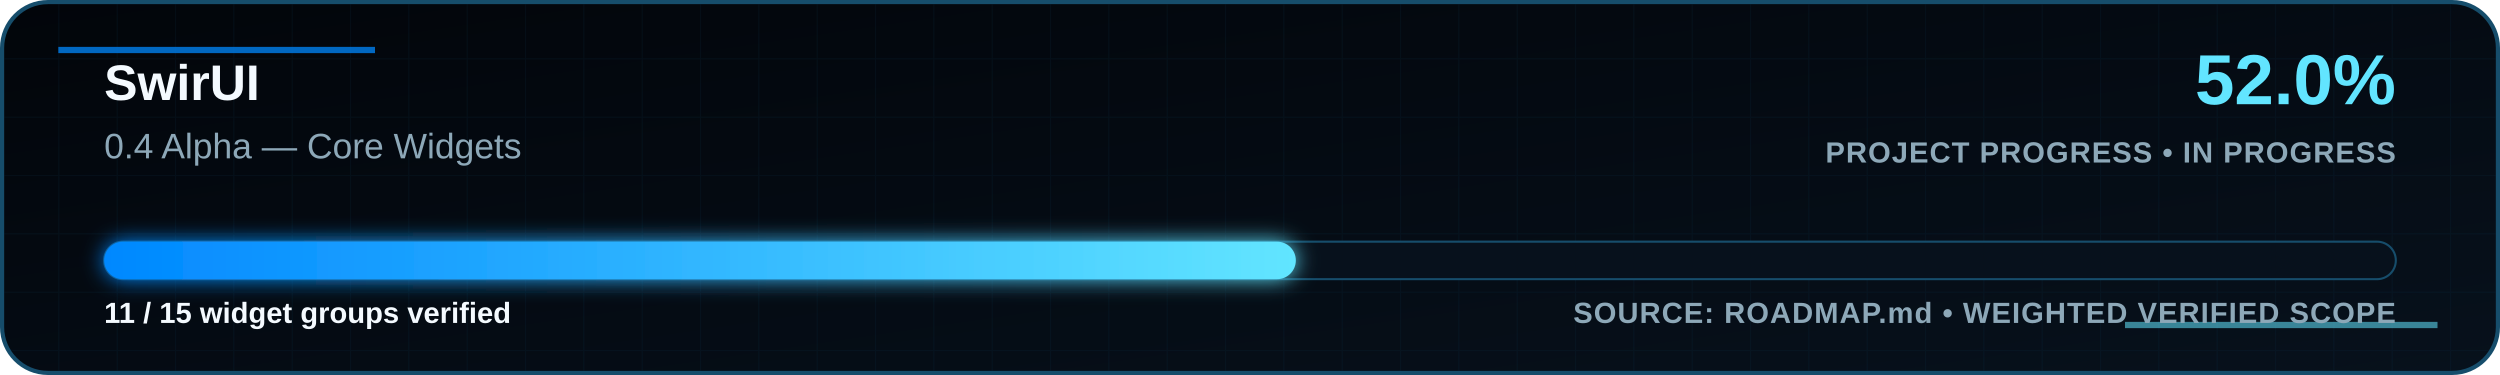
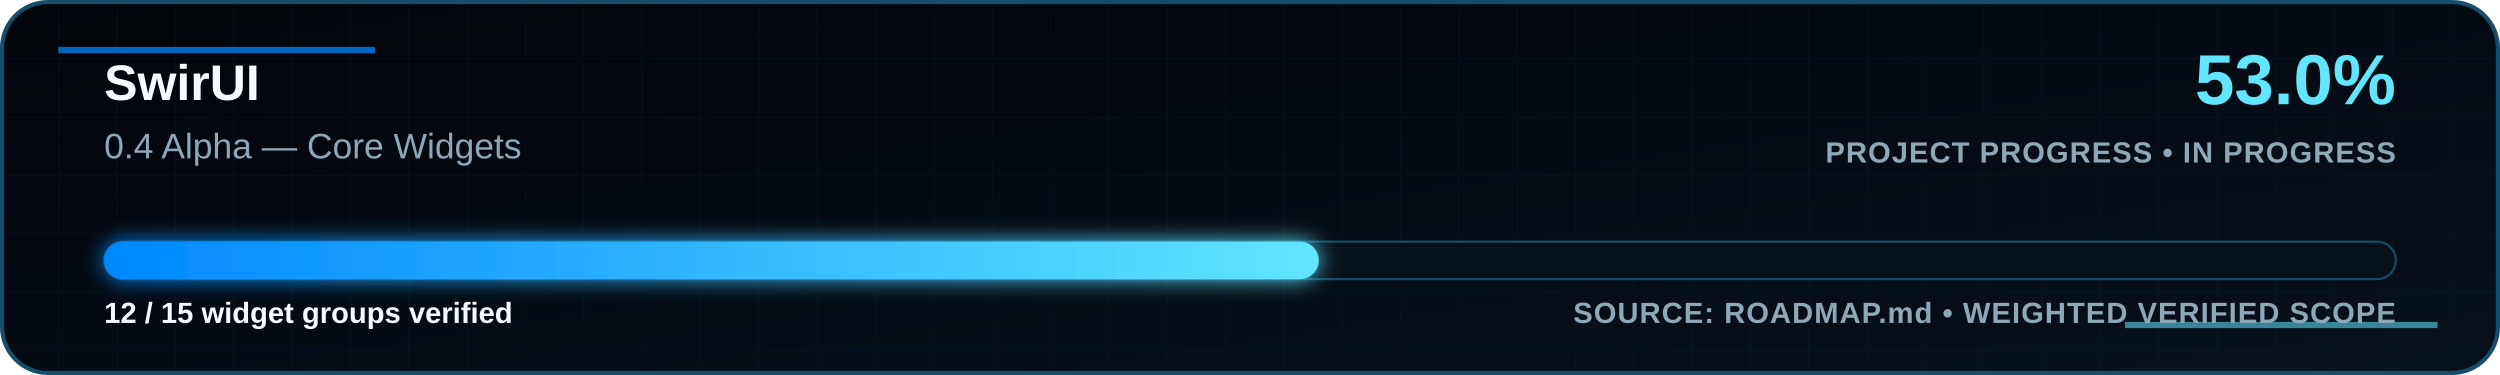
<svg xmlns="http://www.w3.org/2000/svg" width="1200" height="180" viewBox="0 0 1200 180" role="img" aria-labelledby="title desc">
  <defs>
    <linearGradient id="surface" x1="0" y1="0" x2="1" y2="1">
      <stop offset="0" stop-color="#02050A" />
      <stop offset="1" stop-color="#07111C" />
    </linearGradient>
    <linearGradient id="progressGradient" x1="0" y1="0" x2="1" y2="0">
      <stop offset="0" stop-color="#0088FF" />
      <stop offset="1" stop-color="#62E5FF" />
    </linearGradient>
    <pattern id="grid" width="28" height="28" patternUnits="userSpaceOnUse">
      <path d="M 28 0 L 0 0 0 28" fill="none" stroke="#0B3550" stroke-width="1" opacity="0.24" />
    </pattern>
    <filter id="softGlow" x="-20%" y="-100%" width="140%" height="300%">
      <feGaussianBlur stdDeviation="5" result="blur" />
      <feMerge>
        <feMergeNode in="blur" />
        <feMergeNode in="SourceGraphic" />
      </feMerge>
    </filter>
    <style>
      .project { fill:#F4FAFF; font:700 24px 'Segoe UI',Arial,sans-serif; }
      .scope { fill:#8DA8B8; font:500 17px 'Segoe UI',Arial,sans-serif; }
      .percent { fill:#62E5FF; font:800 34px 'Segoe UI',Arial,sans-serif; }
      .meta { fill:#8DA8B8; font:600 14px 'Segoe UI',Arial,sans-serif; letter-spacing:.5px; }
      .counter { fill:#F4FAFF; font:600 14px 'Segoe UI',Arial,sans-serif; }
    </style>
  </defs>
  <rect x="1" y="1" width="1198" height="178" rx="22" fill="url(#surface)" stroke="#164D6B" stroke-width="2" />
  <rect x="2" y="2" width="1196" height="176" rx="21" fill="url(#grid)" opacity="0.65" />
  <path d="M 28 24 H 180" stroke="#0088FF" stroke-width="3" opacity="0.75" />
  <path d="M 1020 156 H 1170" stroke="#62E5FF" stroke-width="3" opacity="0.55" />
  <text x="50" y="48" class="project">SwirUI</text>
  <text x="50" y="76" class="scope">0.4 Alpha — Core Widgets</text>
-   <text x="1150" y="50" text-anchor="end" class="percent">52.0%</text>
+   <text x="1150" y="50" text-anchor="end" class="percent">53.0%</text>
  <text x="1150" y="78" text-anchor="end" class="meta">PROJECT PROGRESS • IN PROGRESS</text>
  <rect data-role="progress-track" x="50" y="116" width="1100" height="18" rx="9" fill="#07111C" stroke="#164D6B" stroke-width="1" />
-   <rect data-role="progress-fill" x="50" y="116" width="572" height="18" rx="9" fill="url(#progressGradient)" filter="url(#softGlow)" />
-   <text x="50" y="155" class="counter">11 / 15 widget groups verified</text>
+   <rect data-role="progress-fill" x="50" y="116" width="583" height="18" rx="9" fill="url(#progressGradient)" filter="url(#softGlow)" />
+   <text x="50" y="155" class="counter">12 / 15 widget groups verified</text>
  <text x="1150" y="155" text-anchor="end" class="meta">SOURCE: ROADMAP.md • WEIGHTED VERIFIED SCOPE</text>
</svg>
